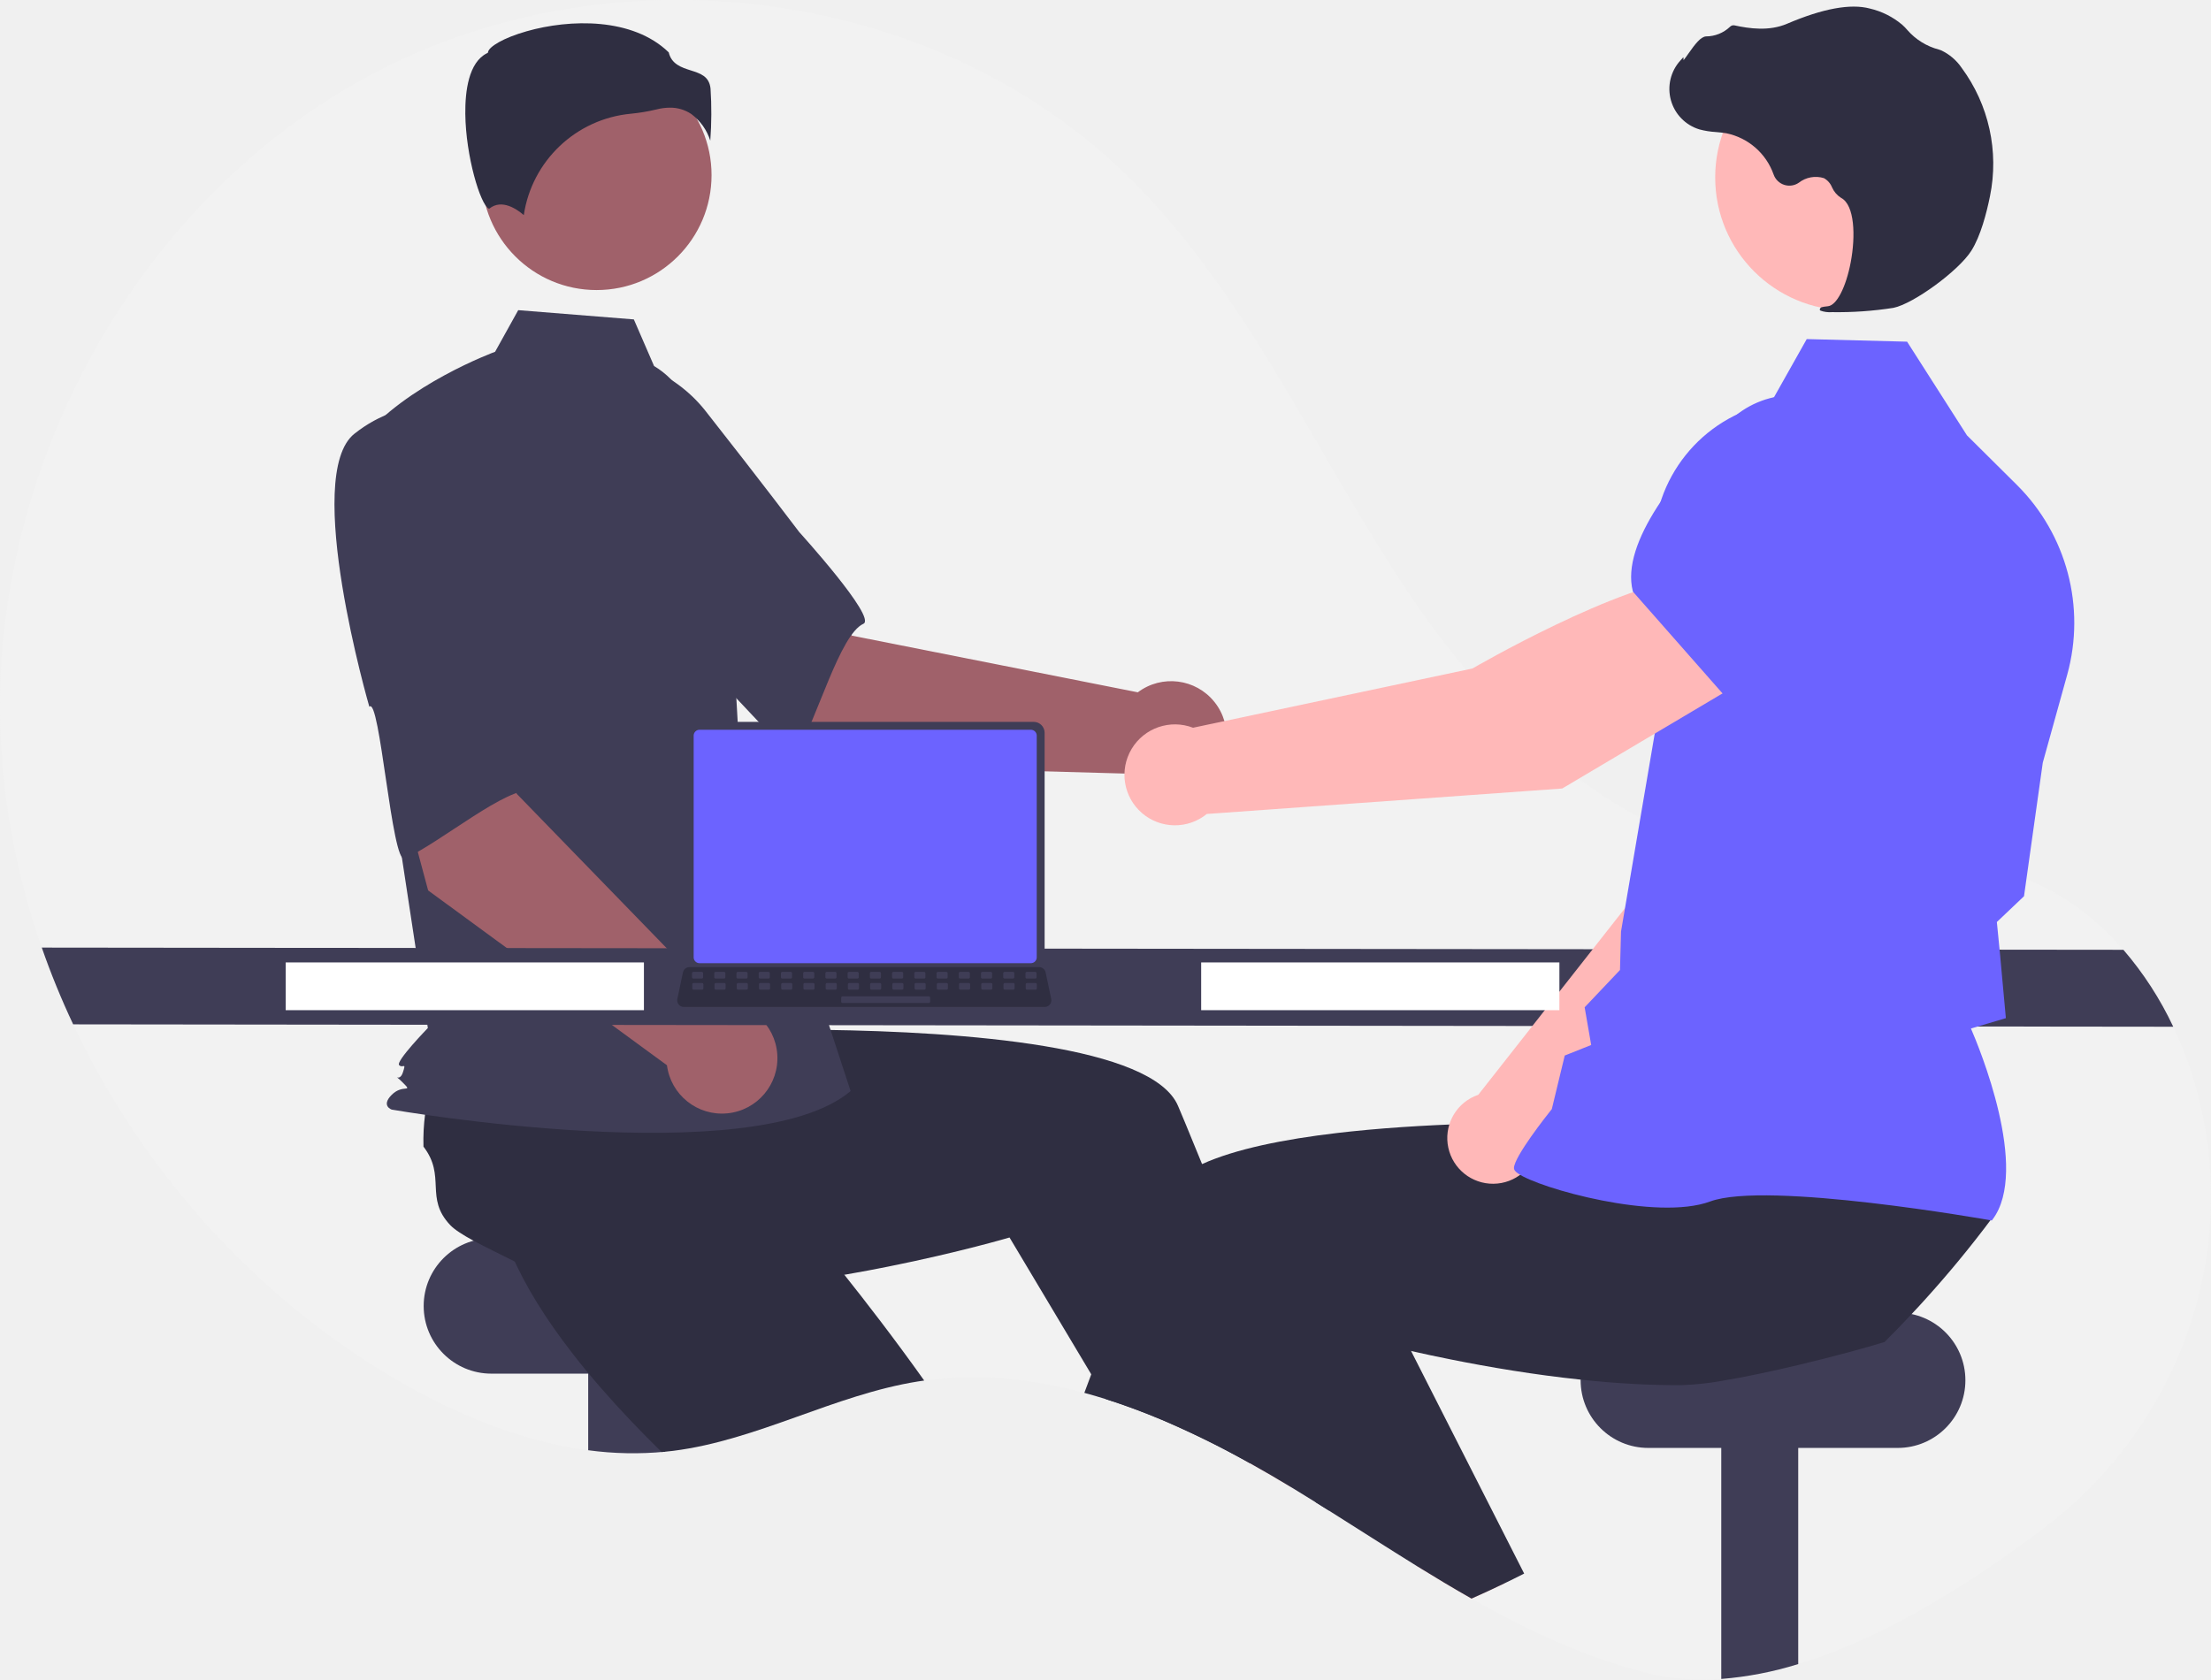
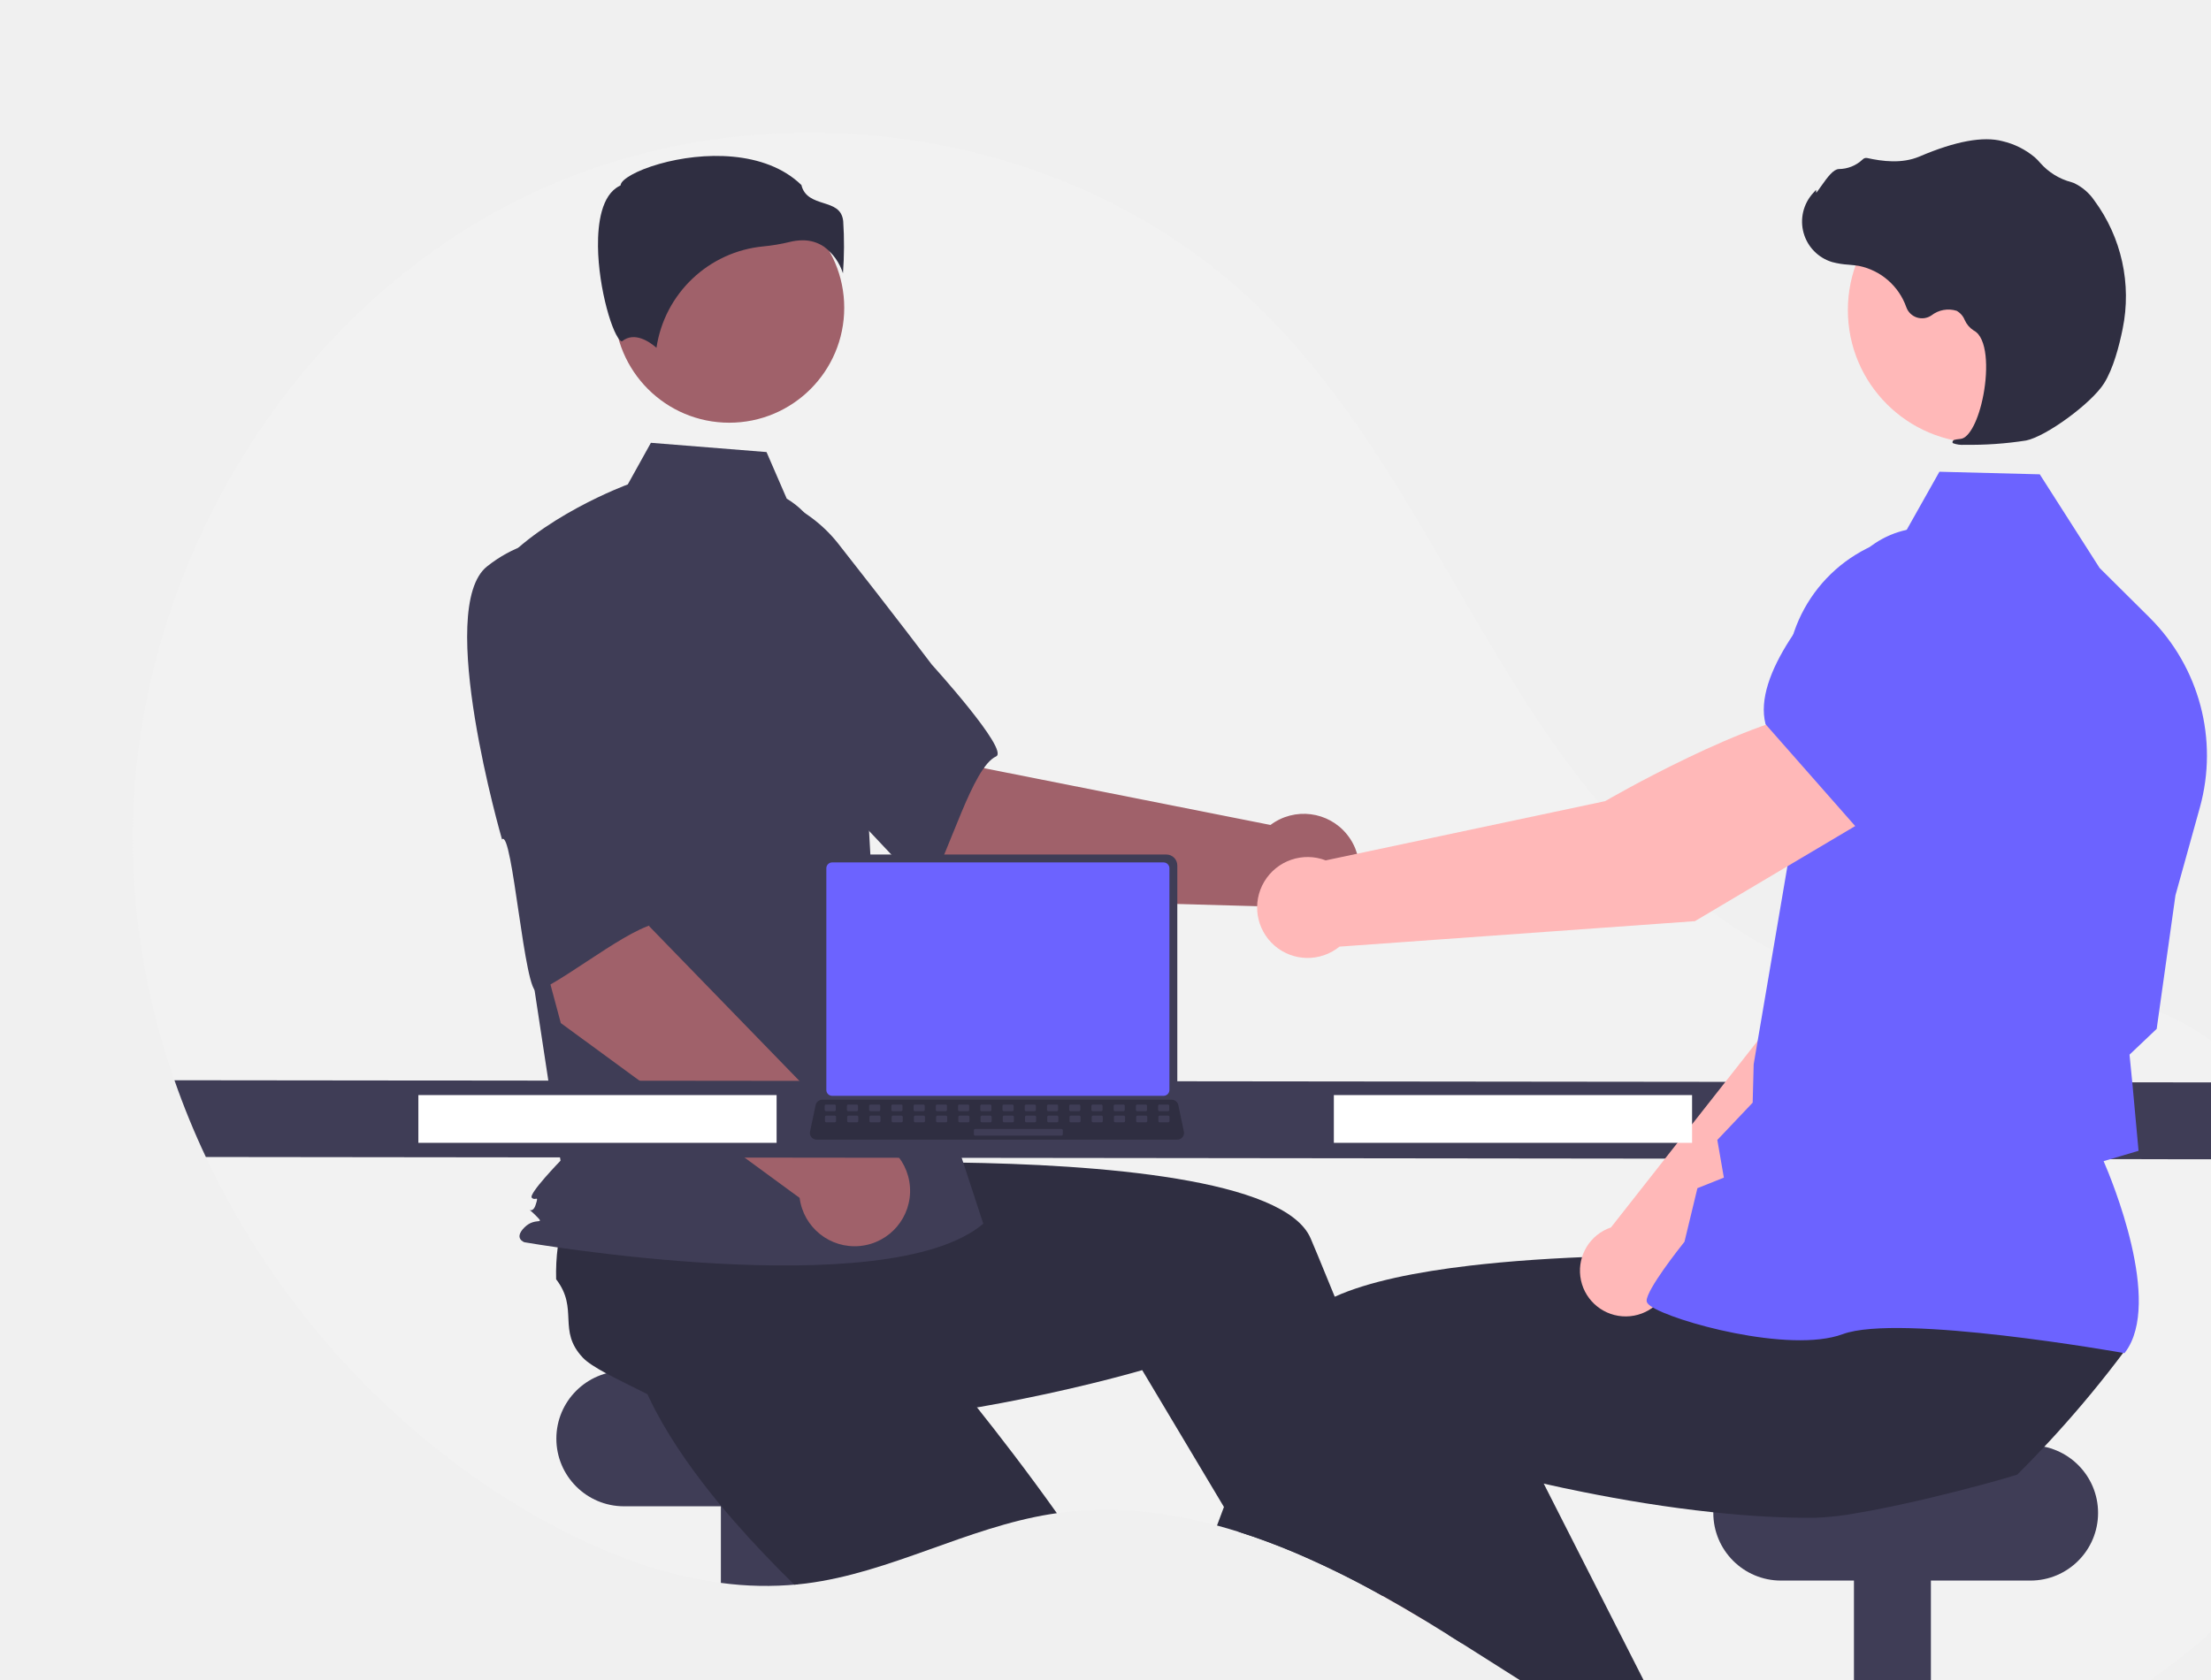
- <svg xmlns="http://www.w3.org/2000/svg" data-name="Layer 1" width="833.222" height="633.11" viewBox="0 0 833.222 633.11">
+ <svg xmlns="http://www.w3.org/2000/svg" data-name="Layer 1" width="833.222" height="633.11" viewBox="-50 -50 833.222 633.11">
  <path d="M954.314,708.907c-27.3,20.79-60.56,41.85-93.26,51.78a132.151,132.151,0,0,1-29,5.61,87.682,87.682,0,0,1-27.45-2.13c-23.6-5.87-45.49-16.15-66.67-28.16-6.92-3.93-13.76-8.04-20.56-12.24-11.1-6.86-22.09-13.96-33.11-20.89-1.65-1.05-3.29-2.08-4.94-3.1h-.01q-3.99-2.505-8-4.94c-.47-.29-.94-.57-1.42-.86q-7.575-4.59-15.41-8.97c-.64-.35-1.28-.71-1.92-1.06a337.758,337.758,0,0,0-31.12-15.23c-6.98-2.94-14.05-5.59-21.19-7.85h-.01c-2.73-.86-5.47-1.67-8.22-2.41a172.032,172.032,0,0,0-25.14-4.92,137.461,137.461,0,0,0-35.21.28c-.79.11-1.57.22-2.36.35-31.6,5.06-60.44,22.12-92.18,26.14-1.03.13-2.05.25-3.08.34-.44.04-.88.09-1.32.12a126.185,126.185,0,0,1-27.68-.68c-25.63-3.38-50.59-13.87-73.06-27.09-52.53-30.91-95.13-78.42-121.03-133.44a297.454,297.454,0,0,1-11.83-28.93,278.47,278.47,0,0,1-15.67-84.85c-2.43-100.36,54.6-201.05,144.14-246.44,89.55-45.39,207.35-30.38,279.57,39.35,43.81,42.3,69.16,99.62,102.13,150.83,32.97,51.2,79.83,100.11,140.27,107.57,30.79,3.8,63.01-3.55,92.52,6.01,16.34,5.3,30.28,15.44,41.51,28.36a127.185,127.185,0,0,1,18.78,29,141.927,141.927,0,0,1,8.73,23.54c.41,1.49.79,2.98,1.16,4.47C1026.974,608.507,1003.484,671.447,954.314,708.907Z" transform="translate(-183.3889 -133.445)" fill="#f2f2f2" />
  <rect x="159.665" y="466.772" width="145" height="51" rx="25.5" fill="#3f3d56" />
  <path d="M434.054,638.217v42.43a125.553,125.553,0,0,1-29-.56v-41.87Z" transform="translate(-183.3889 -133.445)" fill="#3f3d56" />
  <path d="M531.674,653.817c-.79.11-1.57.22-2.36.35-31.6,5.06-60.44,22.12-92.18,26.14-1.03.13-2.05.25-3.08.34-.44.04-.88.09-1.32.12-7.75-7.59-15.5-15.67-22.78-24.04-3.95-4.53-7.77-9.15-11.36-13.83-9.32-12.08-17.22-24.5-22.44-36.7.53-5.85-3.11-19.38-4.85-29.74l-.01-.01c-.74-4.35-1.14-8.13-.77-10.56,2.12-14.02,13.57-12.41,17.09-26.15a77.5,77.5,0,0,1,10.11-7.11c.59-.35,1.19-.7,1.81-1.05l38.2-26.4,14.6,14.32,22.22,21.8,24.08,23.61-20.44,20.65s17.08,19.69,37.05,45.94C520.604,638.547,526.174,646.077,531.674,653.817Z" transform="translate(-183.3889 -133.445)" fill="#2f2e41" />
  <path d="M861.054,638.217v122.47a132.151,132.151,0,0,1-29,5.61v-128.08Z" transform="translate(-183.3889 -133.445)" fill="#3f3d56" />
  <rect x="595.665" y="494.772" width="145" height="51" rx="25.5" fill="#3f3d56" />
  <path d="M669.894,693.977q-7.575-4.59-15.41-8.97c-.64-.35-1.28-.71-1.92-1.06l3.44-1.47,9.28-3.99.09-.04.1.34Z" transform="translate(-183.3889 -133.445)" fill="#ffb6b6" />
  <path d="M684.264,702.877c-1.65-1.05-3.29-2.08-4.94-3.1h-.01q-3.99-2.505-8-4.94c-.47-.29-.94-.57-1.42-.86q-7.575-4.59-15.41-8.97c-.64-.35-1.28-.71-1.92-1.06a337.758,337.758,0,0,0-31.12-15.23c-6.98-2.94-14.05-5.59-21.19-7.85h-.01l-5.61-9.39-25.25-42.29-5.55-9.29s-18.93,5.6-45.72,10.97c-9.75,1.96-20.53,3.88-31.84,5.5-12.09,1.72-24.77,3.09-37.37,3.75-6.01.32-12,.48-17.9.43-15.25-.1-29.9-1.53-42.73-4.93-4.28-4.02-17.18-9.49-26.42-14.5h-.01c-3.88-2.1-7.1-4.11-8.79-5.9-9.74-10.3-1.42-18.33-10.08-29.57a78.018,78.018,0,0,1,.63-12.34c.09-.68.18-1.37.29-2.07l2.73-46.36,20.28-2.68,30.86-4.08,33.43-4.42,3.68,28.82s26.03-1.32,59.01-.88c52.97.72,123.85,6,133.45,28.66.9,2.13,1.8,4.28,2.7,6.43q3.21,7.71,6.36,15.5c7.61,18.8,14.87,37.78,21.5,55.72,4.12,11.16,8,21.92,11.57,31.99,2.87,8.1,5.53,15.76,7.96,22.81,2.22,6.44,4.23,12.37,6.02,17.69C683.724,701.267,683.994,702.087,684.264,702.877Z" transform="translate(-183.3889 -133.445)" fill="#2f2e41" />
  <path d="M497.708,421.99l-64.055-54.401,41.675-42.177,29.075,47.623,107.774,21.367a20.9,20.9,0,1,1-2.97,30.678Z" transform="translate(-183.3889 -133.445)" fill="#a0616a" />
  <path d="M377.042,296.092c-7.403,24.083,63.1,81.52,63.1,81.52.783-5.782,40.756,44.073,43.475,39.558,7.729-12.832,16.234-44.552,25.157-48.606,5.103-2.318-24.171-34.543-24.171-34.543s-14.933-19.756-34.649-44.794a53.412,53.412,0,0,0-47.084-20.961S384.445,272.009,377.042,296.092Z" transform="translate(-183.3889 -133.445)" fill="#3f3d56" />
  <circle cx="224.825" cy="66.009" r="43.324" fill="#a0616a" />
  <path d="M429.876,271.412c9.334,5.549,14.917,15.744,18.122,26.119a247.516,247.516,0,0,1,10.636,59.137l3.385,60.089,41.926,127.947c-36.336,30.746-172.919,6.988-172.919,6.988s-4.193-1.397,0-5.59,8.274-.478,4.082-4.671-1.302.478.095-3.715,0-1.397-1.398-2.795,10.819-13.976,10.819-13.976L333.445,447.503,319.47,299.363c16.771-20.963,50.498-33.321,50.498-33.321l8.715-15.687,43.574,3.486Z" transform="translate(-183.3889 -133.445)" fill="#3f3d56" />
  <path d="M443.928,176.437a20.078,20.078,0,0,1,7.133,10.02,141.018,141.018,0,0,0,.093-19.659c-.511-4.601-3.75-5.636-7.5-6.835-3.387-1.083-7.218-2.307-8.248-6.774-13.619-13.248-37.326-12.58-53.55-7.959-8.928,2.543-14.065,5.81-14.524,7.724l-.095.394-.363.181c-6.882,3.441-8.221,14.306-8.133,22.815.168,16.031,5.703,34.239,8.821,35.718.165.078.207.048.278-.012h0c4.695-3.752,10.424.285,12.941,2.48a45.059,45.059,0,0,1,40.346-38.219,70.703,70.703,0,0,0,9.724-1.631,20.472,20.472,0,0,1,4.968-.652A14.137,14.137,0,0,1,443.928,176.437Z" transform="translate(-183.3889 -133.445)" fill="#2f2e41" />
  <path d="M389.338,487.262,376.085,480.475a3.632,3.632,0,0,1,3.276-6.397l13.253,6.787a3.632,3.632,0,0,1-3.276,6.397Z" transform="translate(-183.3889 -133.445)" fill="#6c63ff" />
  <path d="M344.735,469.078l-21.801-81.162,58.259-11.028-3.133,55.709,76.547,78.818A20.9,20.9,0,1,1,434.732,534.973Z" transform="translate(-183.3889 -133.445)" fill="#a0616a" />
  <path d="M316.972,296.916c-19.775,15.612,5.606,102.935,5.606,102.935,3.93-4.313,8.496,59.425,13.299,57.255,13.651-6.168,38.673-27.438,48.319-25.704,5.516.992-.263-42.159-.263-42.159s-1.063-24.742-3.061-56.548a53.412,53.412,0,0,0-26.836-44.001S336.747,281.305,316.972,296.916Z" transform="translate(-183.3889 -133.445)" fill="#3f3d56" />
  <path d="M1002.384,520.457l-791.42-.9a297.454,297.454,0,0,1-11.83-28.93l784.47.83A127.185,127.185,0,0,1,1002.384,520.457Z" transform="translate(-183.3889 -133.445)" fill="#3f3d56" />
  <path d="M750.314,730.277q-6.135,2.97-12.38,5.73c-6.92-3.93-13.76-8.04-20.56-12.24l25.22-11.08Z" transform="translate(-183.3889 -133.445)" fill="#ffb6b6" />
  <path d="M934.194,592.477q-6.15,8.25-12.69,16.17-6.03,7.305-12.38,14.33c-1.75,1.94-3.52,3.87-5.33,5.78q-4.995,5.355-10.21,10.53c-6.26,1.97-18.94,5.44-32.53,8.68-9.89,2.35-20.26,4.58-29,6a104.486,104.486,0,0,1-14.81,1.58c-5.9.05-11.89-.11-17.9-.43-6.78-.36-13.57-.92-20.28-1.64-17.45-1.83-34.35-4.68-48.93-7.61-5.34-1.06-10.36-2.14-14.98-3.19-8.75-1.97-16.07-3.81-21.37-5.21-5.97-1.56-9.37-2.57-9.37-2.57l-14.95,25.04-7.76,12.99-5.7,9.55-1.52,2.53c-.64-.35-1.28-.71-1.92-1.06a337.758,337.758,0,0,0-31.12-15.23c-6.98-2.94-14.05-5.59-21.19-7.85h-.01c-2.73-.86-5.47-1.67-8.22-2.41q1.29-3.465,2.61-6.98,2.46-6.555,5.02-13.23c3.69-9.64,7.51-19.42,11.44-29.15,3.22-7.99,6.5-15.95,9.82-23.8,1.53-3.62,4.64-6.8,8.99-9.59a52.323,52.323,0,0,1,6.49-3.48c12.45-5.67,30.79-9.36,51-11.73,1.67-.19,3.35-.38,5.04-.56,16.73-1.76,34.48-2.67,51.08-3.09,8.31-.21,16.33-.29,23.79-.3q3.615,0,7.03.02h.01c6.15.03,11.81.12,16.79.22.97.02,1.91.05,2.83.07h.01c.62.01,1.23.03,1.83.04,10.89.28,17.57.62,17.57.62l2.59-20.32.53-4.1.5-3.9v-.01l.06-.49.41-.01,7.2-.14,60.52-1.18,33.06-.65-5.24,22.46-8.65,37.06C905.234,592.097,934.494,587.507,934.194,592.477Z" transform="translate(-183.3889 -133.445)" fill="#2f2e41" />
  <path d="M757.774,726.577c-2.47,1.26-4.96,2.5-7.46,3.7q-6.135,2.97-12.38,5.73c-6.92-3.93-13.76-8.04-20.56-12.24-11.1-6.86-22.09-13.96-33.11-20.89-1.65-1.05-3.29-2.08-4.94-3.1h-.01c-4.54-6.74-9.17-13.76-13.84-20.99-.07-.1-.13-.2-.19-.3q-1.8-2.76-3.58-5.56c-7.47-11.7-14.98-23.9-22.27-36.36l18.46-8.62,34.32-16.02,5.92-2.76,17.02,33.51,15.18,29.89,3.38,6.65Z" transform="translate(-183.3889 -133.445)" fill="#2f2e41" />
  <path d="M762.946,565.695l87.501-84.384,24.252-68.67L838.926,397.086c-18.375,17.601-38.237,72.424-38.237,72.424L740.477,546.115c-.469.161-.937.331-1.399.535a17.231,17.231,0,1,0,23.869,19.045Z" transform="translate(-183.3889 -133.445)" fill="#ffb8b8" />
  <path d="M828.86,404.753l45.375,14.405.171-.028c16.889-2.829,30.903-30.412,39.684-53.054a31.596,31.596,0,0,0-16.087-40.025h0a31.666,31.666,0,0,0-33.165,4.184l-23.301,19.039Z" transform="translate(-183.3889 -133.445)" fill="#6c63ff" />
  <path d="M934.012,593.49l.265-.352c14.157-18.776-5.206-65.273-8.133-72.017l13.164-3.899-2.294-25.064-1.105-11.176L946.143,471.262l.034-.248,7.039-50.092,9.21-33.154A73.285,73.285,0,0,0,943.465,316.233L924.638,297.54l-22.556-35.306-37.819-.976-13.6,24.159a55.141,55.141,0,0,0-44.103,55.179l1.28,64.316L794.269,484.598l-.381,14.475-13.319,14.055,2.462,14.21-9.963,3.969-4.875,20.191c-1.862,2.33-14.156,17.87-14.268,22.202-.017.65.447,1.292,1.459,2.016,7.958,5.694,52.437,18.031,72.456,10.614,21.323-7.894,104.895,6.932,105.737,7.083Z" transform="translate(-183.3889 -133.445)" fill="#6c63ff" />
  <circle cx="696.48" cy="66.885" r="50.104" fill="#ffb8b8" />
  <path d="M873.756,251.104a136.267,136.267,0,0,0,23.181-1.62c7.599-1.545,24.599-14.003,29.339-21.5h0c3.521-5.57,5.772-14.268,7.042-20.583a60.914,60.914,0,0,0-10.654-48.358,19.245,19.245,0,0,0-7.773-6.634c-.278-.109-.565-.205-.855-.288a23.745,23.745,0,0,1-11.812-7.309,19.586,19.586,0,0,0-1.964-2.021,29.248,29.248,0,0,0-12.203-6.127c-7.254-1.941-17.752-.014-31.202,5.733-6.757,2.888-14.147,1.843-19.832.609a1.86,1.86,0,0,0-1.751.6,13.132,13.132,0,0,1-8.925,3.558c-2.032.089-4.164,2.903-6.741,6.572-.585.833-1.267,1.805-1.759,2.396l-.066-1.136-1.149,1.267a15.935,15.935,0,0,0,7.194,25.961,31.076,31.076,0,0,0,6.25.996c1.279.115,2.602.234,3.87.454a24.025,24.025,0,0,1,17.853,15.59,6.283,6.283,0,0,0,9.483,3.05,10.381,10.381,0,0,1,9.459-1.722,6.891,6.891,0,0,1,3.046,3.455,8.98,8.98,0,0,0,3.408,3.976c5.15,2.655,5.505,14.417,3.655,24.222-1.783,9.451-5.307,16.288-8.57,16.626-2.512.26-2.799.438-2.981.883l-.162.398.282.372A10.261,10.261,0,0,0,873.756,251.104Z" transform="translate(-183.3889 -133.445)" fill="#2f2e41" />
  <path d="M841.302,389.605l-19.319-38.516c-28.041,1.915-83.695,34.337-83.695,34.337L632.99,407.752a19.023,19.023,0,1,0,5.186,32.508L772.123,430.659Z" transform="translate(-183.3889 -133.445)" fill="#ffb8b8" />
  <path d="M833.51,395.929l50.454-37.495,8.887-32.027a34.982,34.982,0,0,0-10.521-35.394h0a34.899,34.899,0,0,0-47.624,1.537c-18.987,18.951-40.642,45.39-35.99,63.723l.047.186Z" transform="translate(-183.3889 -133.445)" fill="#6c63ff" />
  <rect x="452.665" y="362.772" width="135" height="18" fill="#fff" />
  <rect x="107.665" y="362.772" width="135" height="18" fill="#fff" />
  <path d="M441.818,409.655v85.704a4.122,4.122,0,0,0,4.119,4.119H572.941a4.122,4.122,0,0,0,4.119-4.119v-85.704a4.124,4.124,0,0,0-4.119-4.115H445.937A4.124,4.124,0,0,0,441.818,409.655Z" transform="translate(-183.3889 -133.445)" fill="#3f3d56" />
  <path d="M444.797,410.722v83.58a2.205,2.205,0,0,0,2.201,2.201H571.884a2.205,2.205,0,0,0,2.201-2.201V410.722a2.206,2.206,0,0,0-2.201-2.206H446.999A2.206,2.206,0,0,0,444.797,410.722Z" transform="translate(-183.3889 -133.445)" fill="#6c63ff" />
  <path d="M439.161,512.074a2.47,2.47,0,0,0,1.943.93h135.992A2.502,2.502,0,0,0,579.543,509.988l-2.111-10.027a2.507,2.507,0,0,0-1.558-1.818,2.425,2.425,0,0,0-.888-.168H443.208a2.425,2.425,0,0,0-.888.168,2.507,2.507,0,0,0-1.558,1.818l-2.111,10.027A2.5,2.5,0,0,0,439.161,512.074Z" transform="translate(-183.3889 -133.445)" fill="#2f2e41" />
  <rect x="569.832" y="499.781" width="4.188" height="2.513" rx="0.488" transform="translate(960.4626 868.6308) rotate(-180)" fill="#3f3d56" />
  <rect x="561.455" y="499.781" width="4.188" height="2.513" rx="0.488" transform="translate(943.7086 868.6308) rotate(-180)" fill="#3f3d56" />
  <rect x="553.078" y="499.781" width="4.188" height="2.513" rx="0.488" transform="translate(926.9547 868.6308) rotate(-180)" fill="#3f3d56" />
  <rect x="544.701" y="499.781" width="4.188" height="2.513" rx="0.488" transform="translate(910.2007 868.6308) rotate(-180)" fill="#3f3d56" />
  <rect x="536.324" y="499.781" width="4.188" height="2.513" rx="0.488" transform="translate(893.4467 868.6308) rotate(-180)" fill="#3f3d56" />
  <rect x="527.947" y="499.781" width="4.188" height="2.513" rx="0.488" transform="translate(876.6928 868.6308) rotate(-180)" fill="#3f3d56" />
  <rect x="519.57" y="499.781" width="4.188" height="2.513" rx="0.488" transform="translate(859.9388 868.6308) rotate(-180)" fill="#3f3d56" />
  <rect x="511.193" y="499.781" width="4.188" height="2.513" rx="0.488" transform="translate(843.1848 868.6308) rotate(-180)" fill="#3f3d56" />
  <rect x="502.816" y="499.781" width="4.188" height="2.513" rx="0.488" transform="translate(826.4309 868.6308) rotate(-180)" fill="#3f3d56" />
  <rect x="494.439" y="499.781" width="4.188" height="2.513" rx="0.488" transform="translate(809.6769 868.6308) rotate(-180)" fill="#3f3d56" />
  <rect x="486.062" y="499.781" width="4.188" height="2.513" rx="0.488" transform="translate(792.9229 868.6308) rotate(-180)" fill="#3f3d56" />
  <rect x="477.685" y="499.781" width="4.188" height="2.513" rx="0.488" transform="translate(776.169 868.6308) rotate(-180)" fill="#3f3d56" />
  <rect x="469.308" y="499.781" width="4.188" height="2.513" rx="0.488" transform="translate(759.415 868.6308) rotate(-180)" fill="#3f3d56" />
  <rect x="460.931" y="499.781" width="4.188" height="2.513" rx="0.488" transform="translate(742.6611 868.6308) rotate(-180)" fill="#3f3d56" />
  <rect x="452.554" y="499.781" width="4.188" height="2.513" rx="0.488" transform="translate(725.9071 868.6308) rotate(-180)" fill="#3f3d56" />
  <rect x="444.177" y="499.781" width="4.188" height="2.513" rx="0.488" transform="translate(709.1531 868.6308) rotate(-180)" fill="#3f3d56" />
  <rect x="569.931" y="503.97" width="4.188" height="2.513" rx="0.488" transform="translate(960.6605 877.0078) rotate(-180)" fill="#3f3d56" />
  <rect x="561.554" y="503.97" width="4.188" height="2.513" rx="0.488" transform="translate(943.9066 877.0078) rotate(-180)" fill="#3f3d56" />
  <rect x="553.177" y="503.97" width="4.188" height="2.513" rx="0.488" transform="translate(927.1526 877.0078) rotate(-180)" fill="#3f3d56" />
  <rect x="544.8" y="503.97" width="4.188" height="2.513" rx="0.488" transform="translate(910.3987 877.0078) rotate(-180)" fill="#3f3d56" />
  <rect x="536.423" y="503.97" width="4.188" height="2.513" rx="0.488" transform="translate(893.6447 877.0078) rotate(-180)" fill="#3f3d56" />
  <rect x="528.046" y="503.97" width="4.188" height="2.513" rx="0.488" transform="translate(876.8907 877.0078) rotate(-180)" fill="#3f3d56" />
  <rect x="519.669" y="503.97" width="4.188" height="2.513" rx="0.488" transform="translate(860.1368 877.0078) rotate(-180)" fill="#3f3d56" />
  <rect x="511.292" y="503.97" width="4.188" height="2.513" rx="0.488" transform="translate(843.3828 877.0078) rotate(-180)" fill="#3f3d56" />
  <rect x="502.915" y="503.97" width="4.188" height="2.513" rx="0.488" transform="translate(826.6288 877.0078) rotate(-180)" fill="#3f3d56" />
  <rect x="494.538" y="503.97" width="4.188" height="2.513" rx="0.488" transform="translate(809.8749 877.0078) rotate(-180)" fill="#3f3d56" />
  <rect x="486.161" y="503.97" width="4.188" height="2.513" rx="0.488" transform="translate(793.1209 877.0078) rotate(-180)" fill="#3f3d56" />
  <rect x="477.784" y="503.97" width="4.188" height="2.513" rx="0.488" transform="translate(776.3669 877.0078) rotate(-180)" fill="#3f3d56" />
  <rect x="469.407" y="503.97" width="4.188" height="2.513" rx="0.488" transform="translate(759.613 877.0078) rotate(-180)" fill="#3f3d56" />
  <rect x="461.03" y="503.97" width="4.188" height="2.513" rx="0.488" transform="translate(742.859 877.0078) rotate(-180)" fill="#3f3d56" />
  <rect x="452.653" y="503.97" width="4.188" height="2.513" rx="0.488" transform="translate(726.1051 877.0078) rotate(-180)" fill="#3f3d56" />
  <rect x="444.276" y="503.97" width="4.188" height="2.513" rx="0.488" transform="translate(709.3511 877.0078) rotate(-180)" fill="#3f3d56" />
  <rect x="500.402" y="508.996" width="33.508" height="2.513" rx="0.488" transform="translate(850.9221 887.0602) rotate(-180)" fill="#3f3d56" />
</svg>
